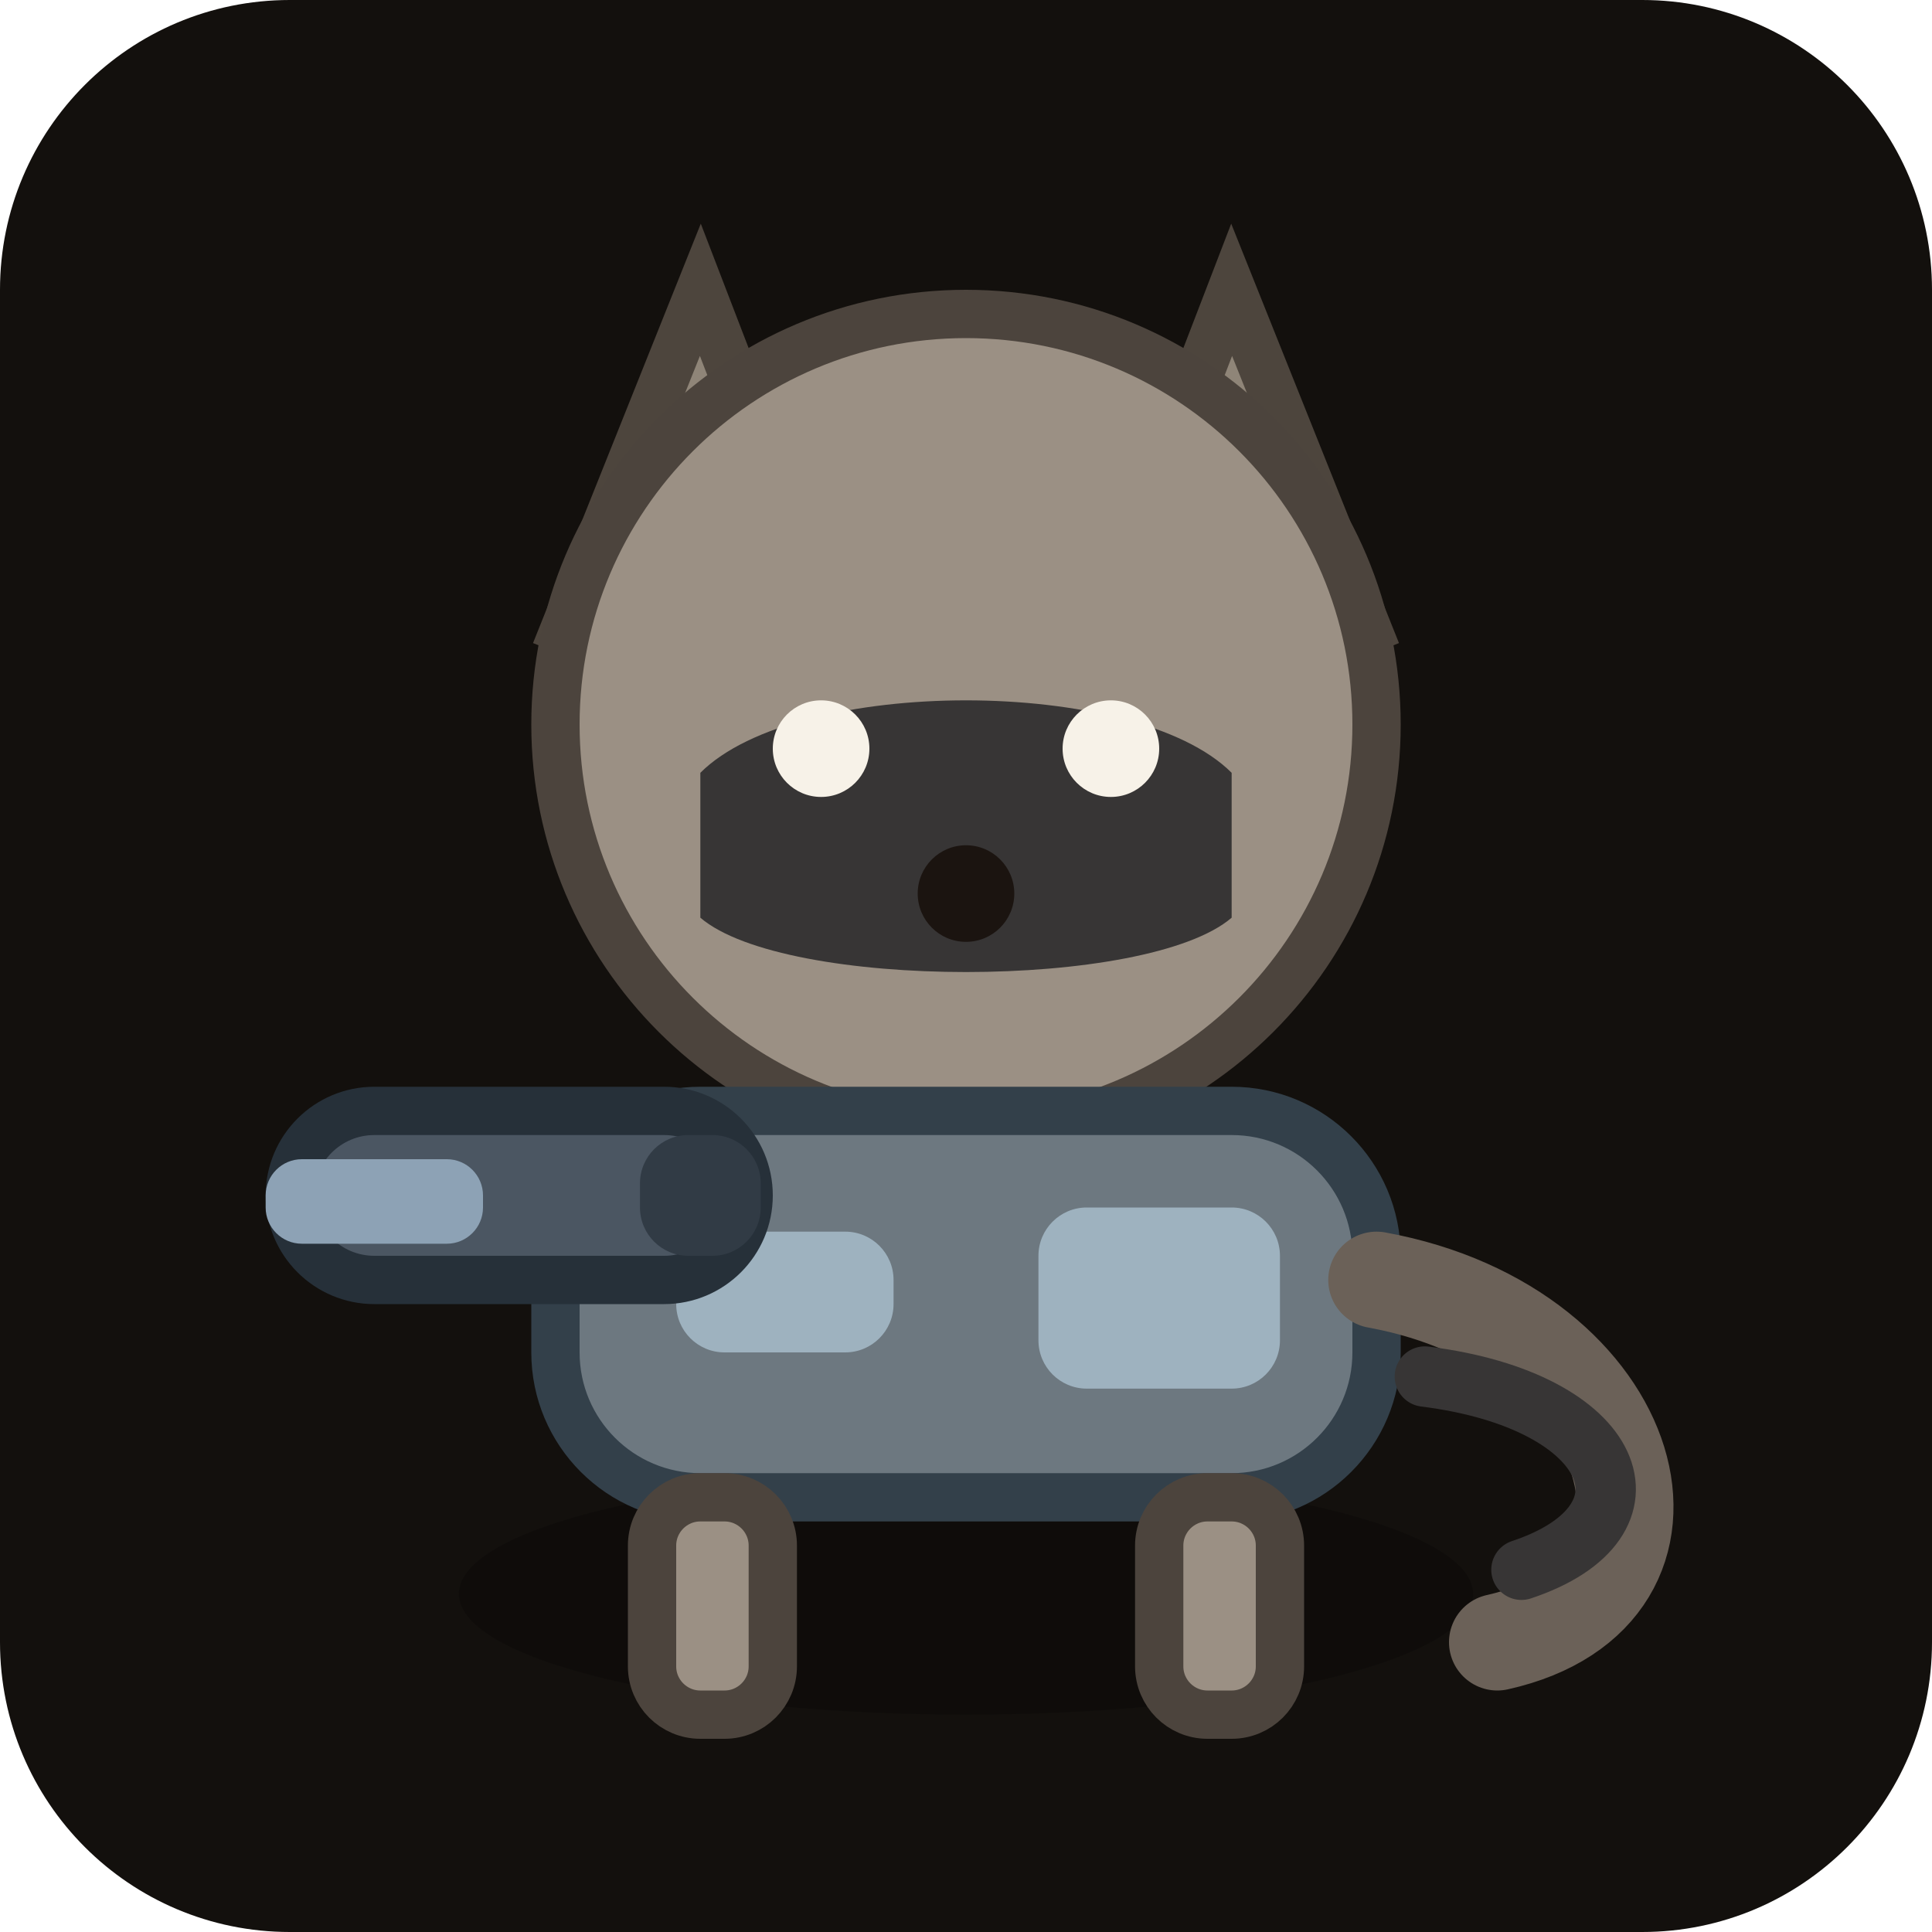
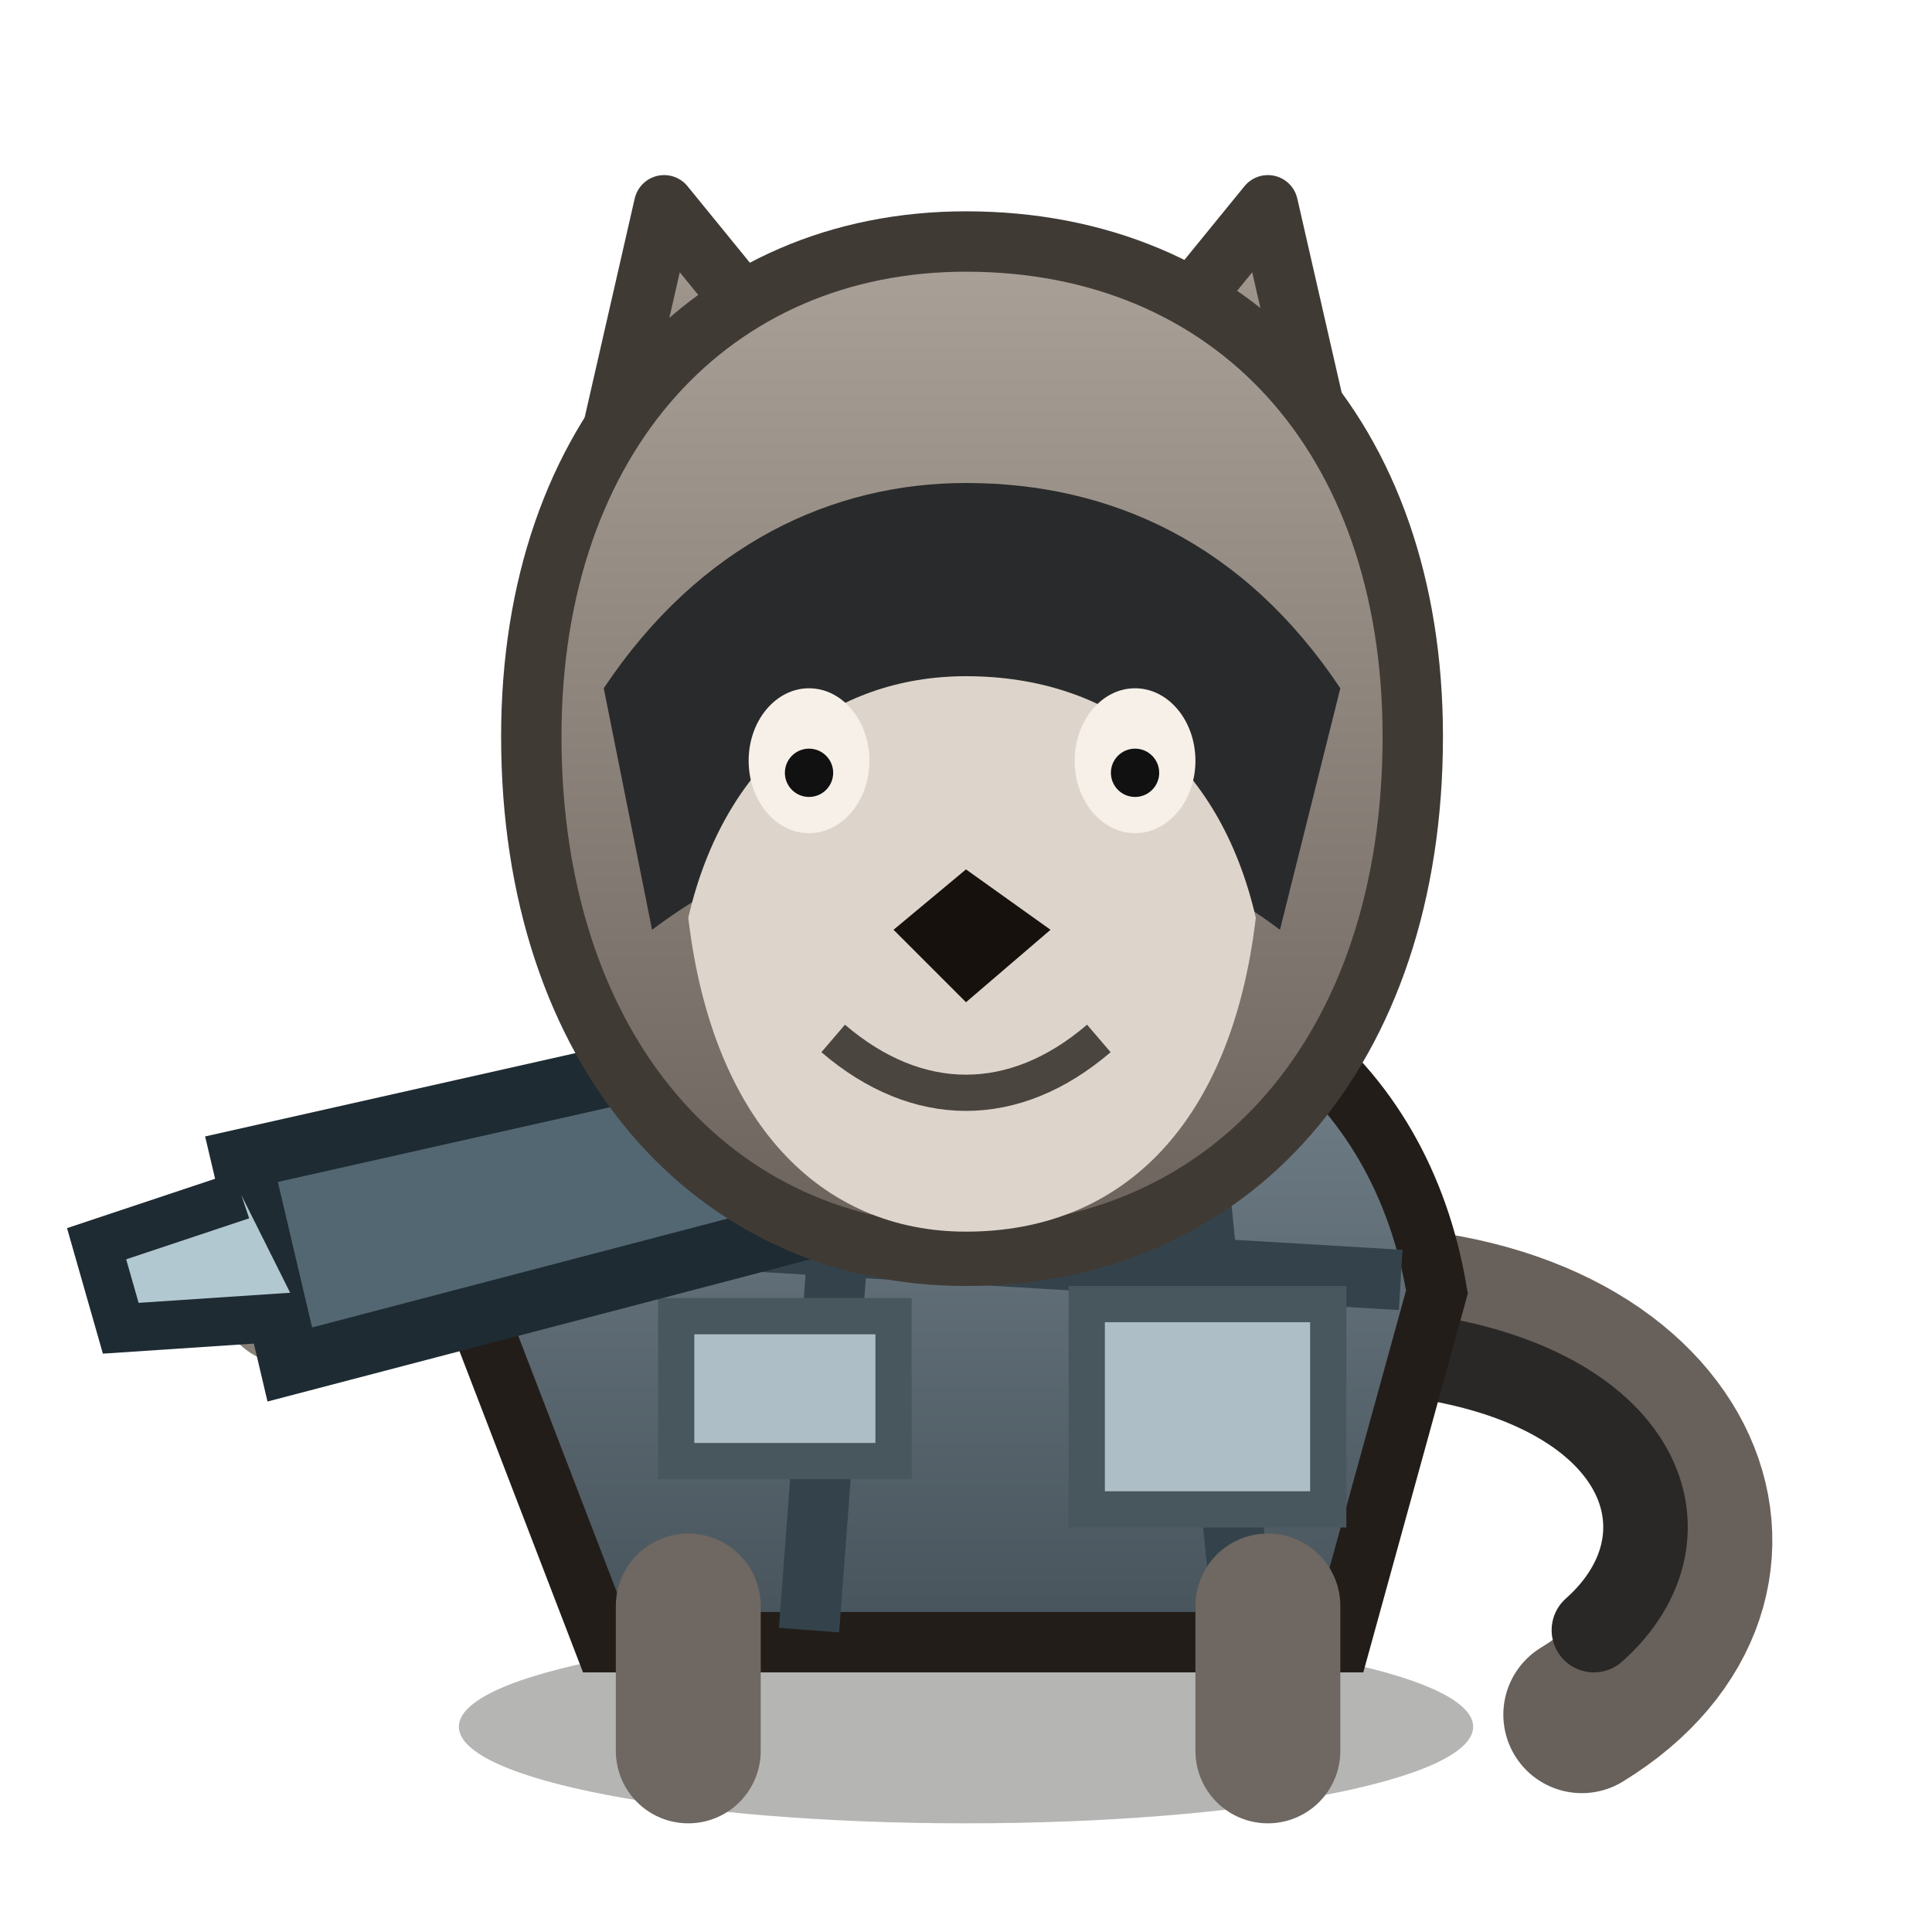
<svg xmlns="http://www.w3.org/2000/svg" viewBox="0 0 160 160">
-   <rect width="160" height="160" rx="24" fill="#13100d" />
-   <ellipse cx="80" cy="132" rx="42" ry="10" fill="#080706" opacity="0.35" />
-   <path d="M46 54 L58 24 L68 50" fill="#8f8578" stroke="#4d453d" stroke-width="4" />
-   <path d="M114 54 L102 24 L92 50" fill="#8f8578" stroke="#4d453d" stroke-width="4" />
-   <circle cx="80" cy="60" r="34" fill="#9b9084" stroke="#4c443d" stroke-width="4" />
-   <path d="M58 64 C66 56, 94 56, 102 64 L102 76 C95 82, 65 82, 58 76 Z" fill="#373535" />
-   <circle cx="68" cy="62" r="4" fill="#f7f2e8" />
-   <circle cx="92" cy="62" r="4" fill="#f7f2e8" />
-   <circle cx="80" cy="74" r="4" fill="#1b1410" />
-   <rect x="46" y="92" width="68" height="32" rx="12" fill="#6d7880" stroke="#33404a" stroke-width="4" />
-   <rect x="56" y="102" width="18" height="10" rx="4" fill="#9eb2bf" />
-   <rect x="86" y="100" width="20" height="15" rx="4" fill="#9eb2bf" />
-   <rect x="24" y="92" width="38" height="14" rx="7" fill="#4b5662" stroke="#263039" stroke-width="4" />
-   <rect x="22" y="96" width="18" height="7" rx="3" fill="#8da2b5" />
-   <rect x="53" y="94" width="10" height="10" rx="4" fill="#313b45" />
-   <rect x="54" y="124" width="10" height="18" rx="4" fill="#9b9084" stroke="#4c443d" stroke-width="4" />
-   <rect x="96" y="124" width="10" height="18" rx="4" fill="#9b9084" stroke="#4c443d" stroke-width="4" />
-   <path d="M114 106 C136 110, 142 132, 124 136" fill="none" stroke="#6b6158" stroke-width="8" stroke-linecap="round" />
-   <path d="M118 114 C134 116, 138 126, 126 130" fill="none" stroke="#373535" stroke-width="5" stroke-linecap="round" />
+   <defs>
+     <linearGradient id="fur" x2="0" y2="1">
+       <stop stop-color="#aaa198" />
+       <stop offset="1" stop-color="#6b625c" />
+     </linearGradient>
+     <linearGradient id="armor" x2="0" y2="1">
+       <stop stop-color="#788690" />
+       <stop offset="1" stop-color="#46535b" />
+     </linearGradient>
+   </defs>
+   <ellipse cx="80" cy="143" rx="42" ry="8" fill="#070605" opacity=".3" />
+   <path d="M111 108c29 0 38 23 20 34" fill="none" stroke="#68605a" stroke-width="13" stroke-linecap="round" />
+   <path d="M115 112c21 2 26 15 17 23" fill="none" stroke="#292827" stroke-width="7" stroke-linecap="round" />
+   <path d="M44 99c6-15 21-22 37-21 21 0 35 11 38 29l-8 29H50l-10-26z" fill="url(#armor)" stroke="#231d19" stroke-width="5" />
+   <path d="m49 102 67 4m-45-24-4 53m31-50 5 50" stroke="#34434b" stroke-width="5" />
+   <path d="M56 109h18v12H56zm34-1h20v17H90z" fill="#adbec6" stroke="#48565e" stroke-width="3" />
+   <path d="M57 133v12m48-12v12" stroke="#6f6761" stroke-width="12" stroke-linecap="round" />
+   <path d="M44 102 24 107" stroke="#878078" stroke-width="12" stroke-linecap="round" />
+   <path d="m20 96 40-9 6 15-42 11z" fill="#536773" stroke="#1e2b32" stroke-width="5" />
+   <path d="m20 99-12 4 2 7 15-1" fill="#b2c8d1" stroke="#1e2b32" stroke-width="4" />
+   <path d="m47 52 8-35 22 27m36 8-8-35-22 27" fill="url(#fur)" stroke="#403a35" stroke-width="5" stroke-linejoin="round" />
+   <path d="M44 61c0-25 15-41 36-41 22 0 37 16 37 41 0 26-15 43-37 43-21 0-36-17-36-43z" fill="url(#fur)" stroke="#403a35" stroke-width="5" />
+   <path d="M50 57c8-12 19-17 30-17 12 0 23 5 31 17l-5 20c-8-6-17-9-26-9s-18 3-26 9z" fill="#292a2b" />
+   <path d="M57 76c3-13 12-20 23-20 12 0 21 7 24 20-2 17-11 26-24 26-12 0-21-9-23-26z" fill="#ddd5cc" />
+   <ellipse cx="67" cy="63" rx="5" ry="6" fill="#f6f0e8" />
+   <ellipse cx="94" cy="63" rx="5" ry="6" fill="#f6f0e8" />
+   <circle cx="67" cy="64" r="2" fill="#111" />
+   <circle cx="94" cy="64" r="2" fill="#111" />
+   <path d="m74 77 6-5 7 5-7 6z" fill="#17110e" />
+   <path d="M69 86c7 6 15 6 22 0" fill="none" stroke="#4b4540" stroke-width="3" />
</svg>
